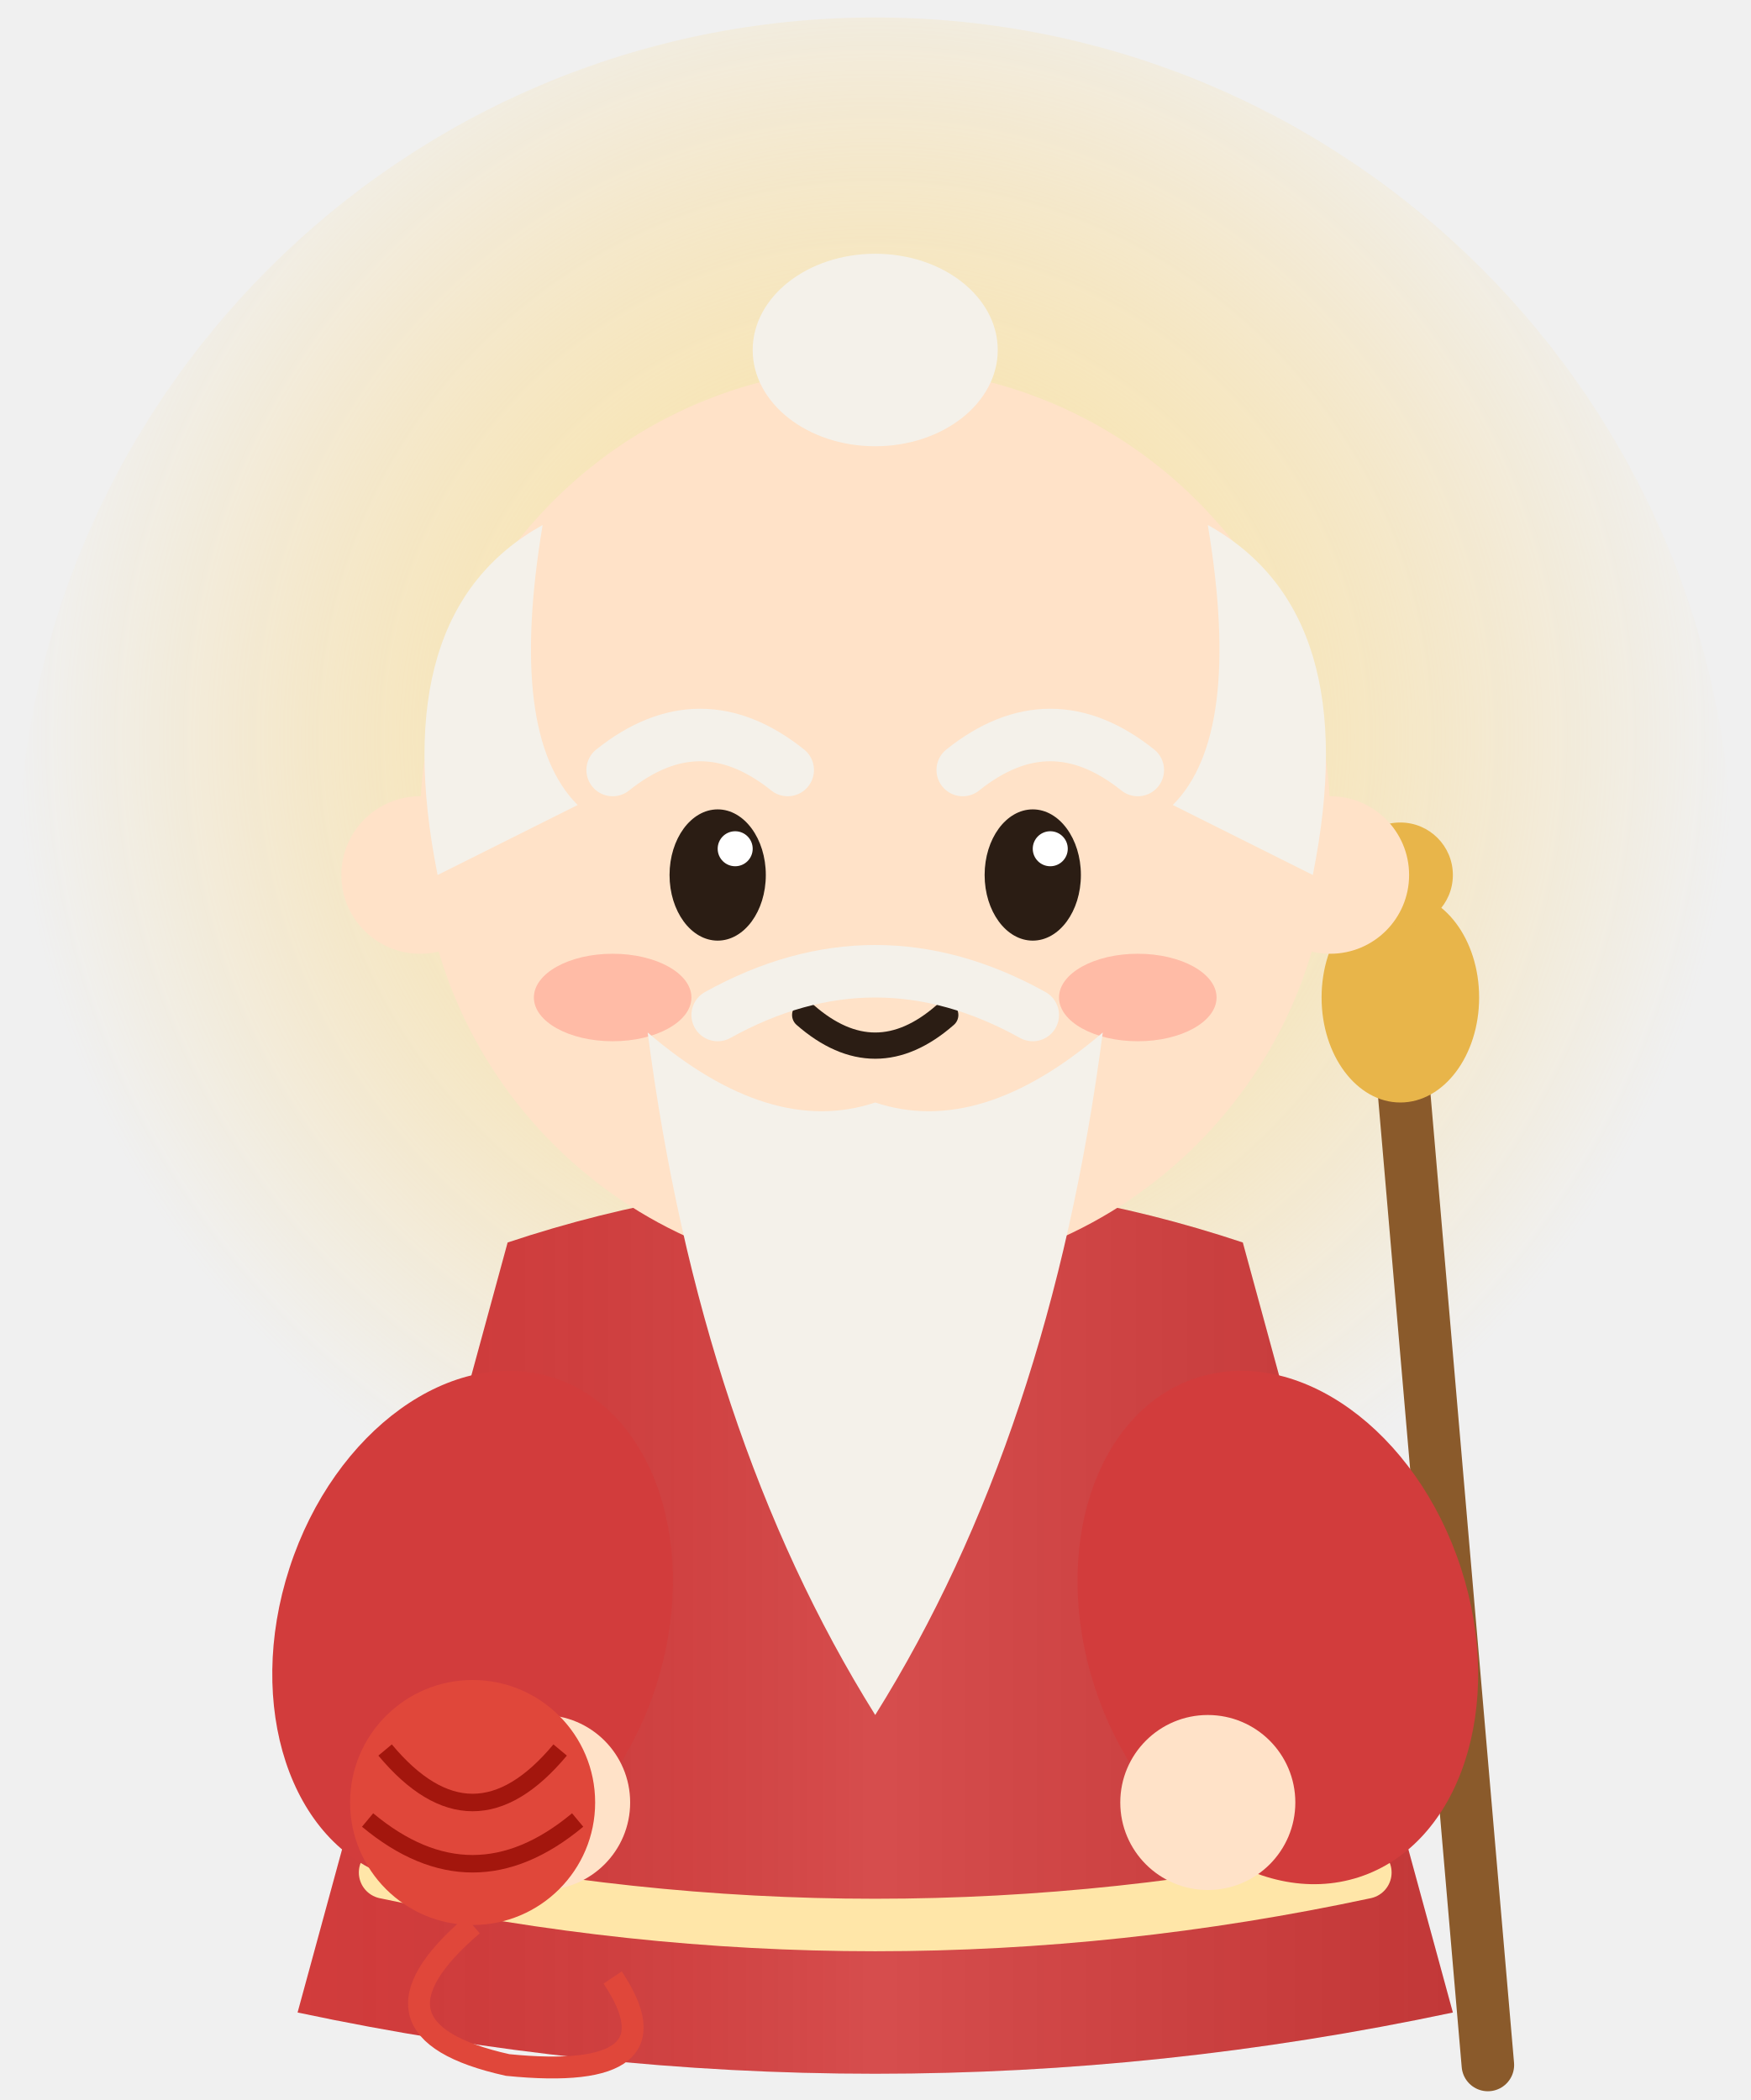
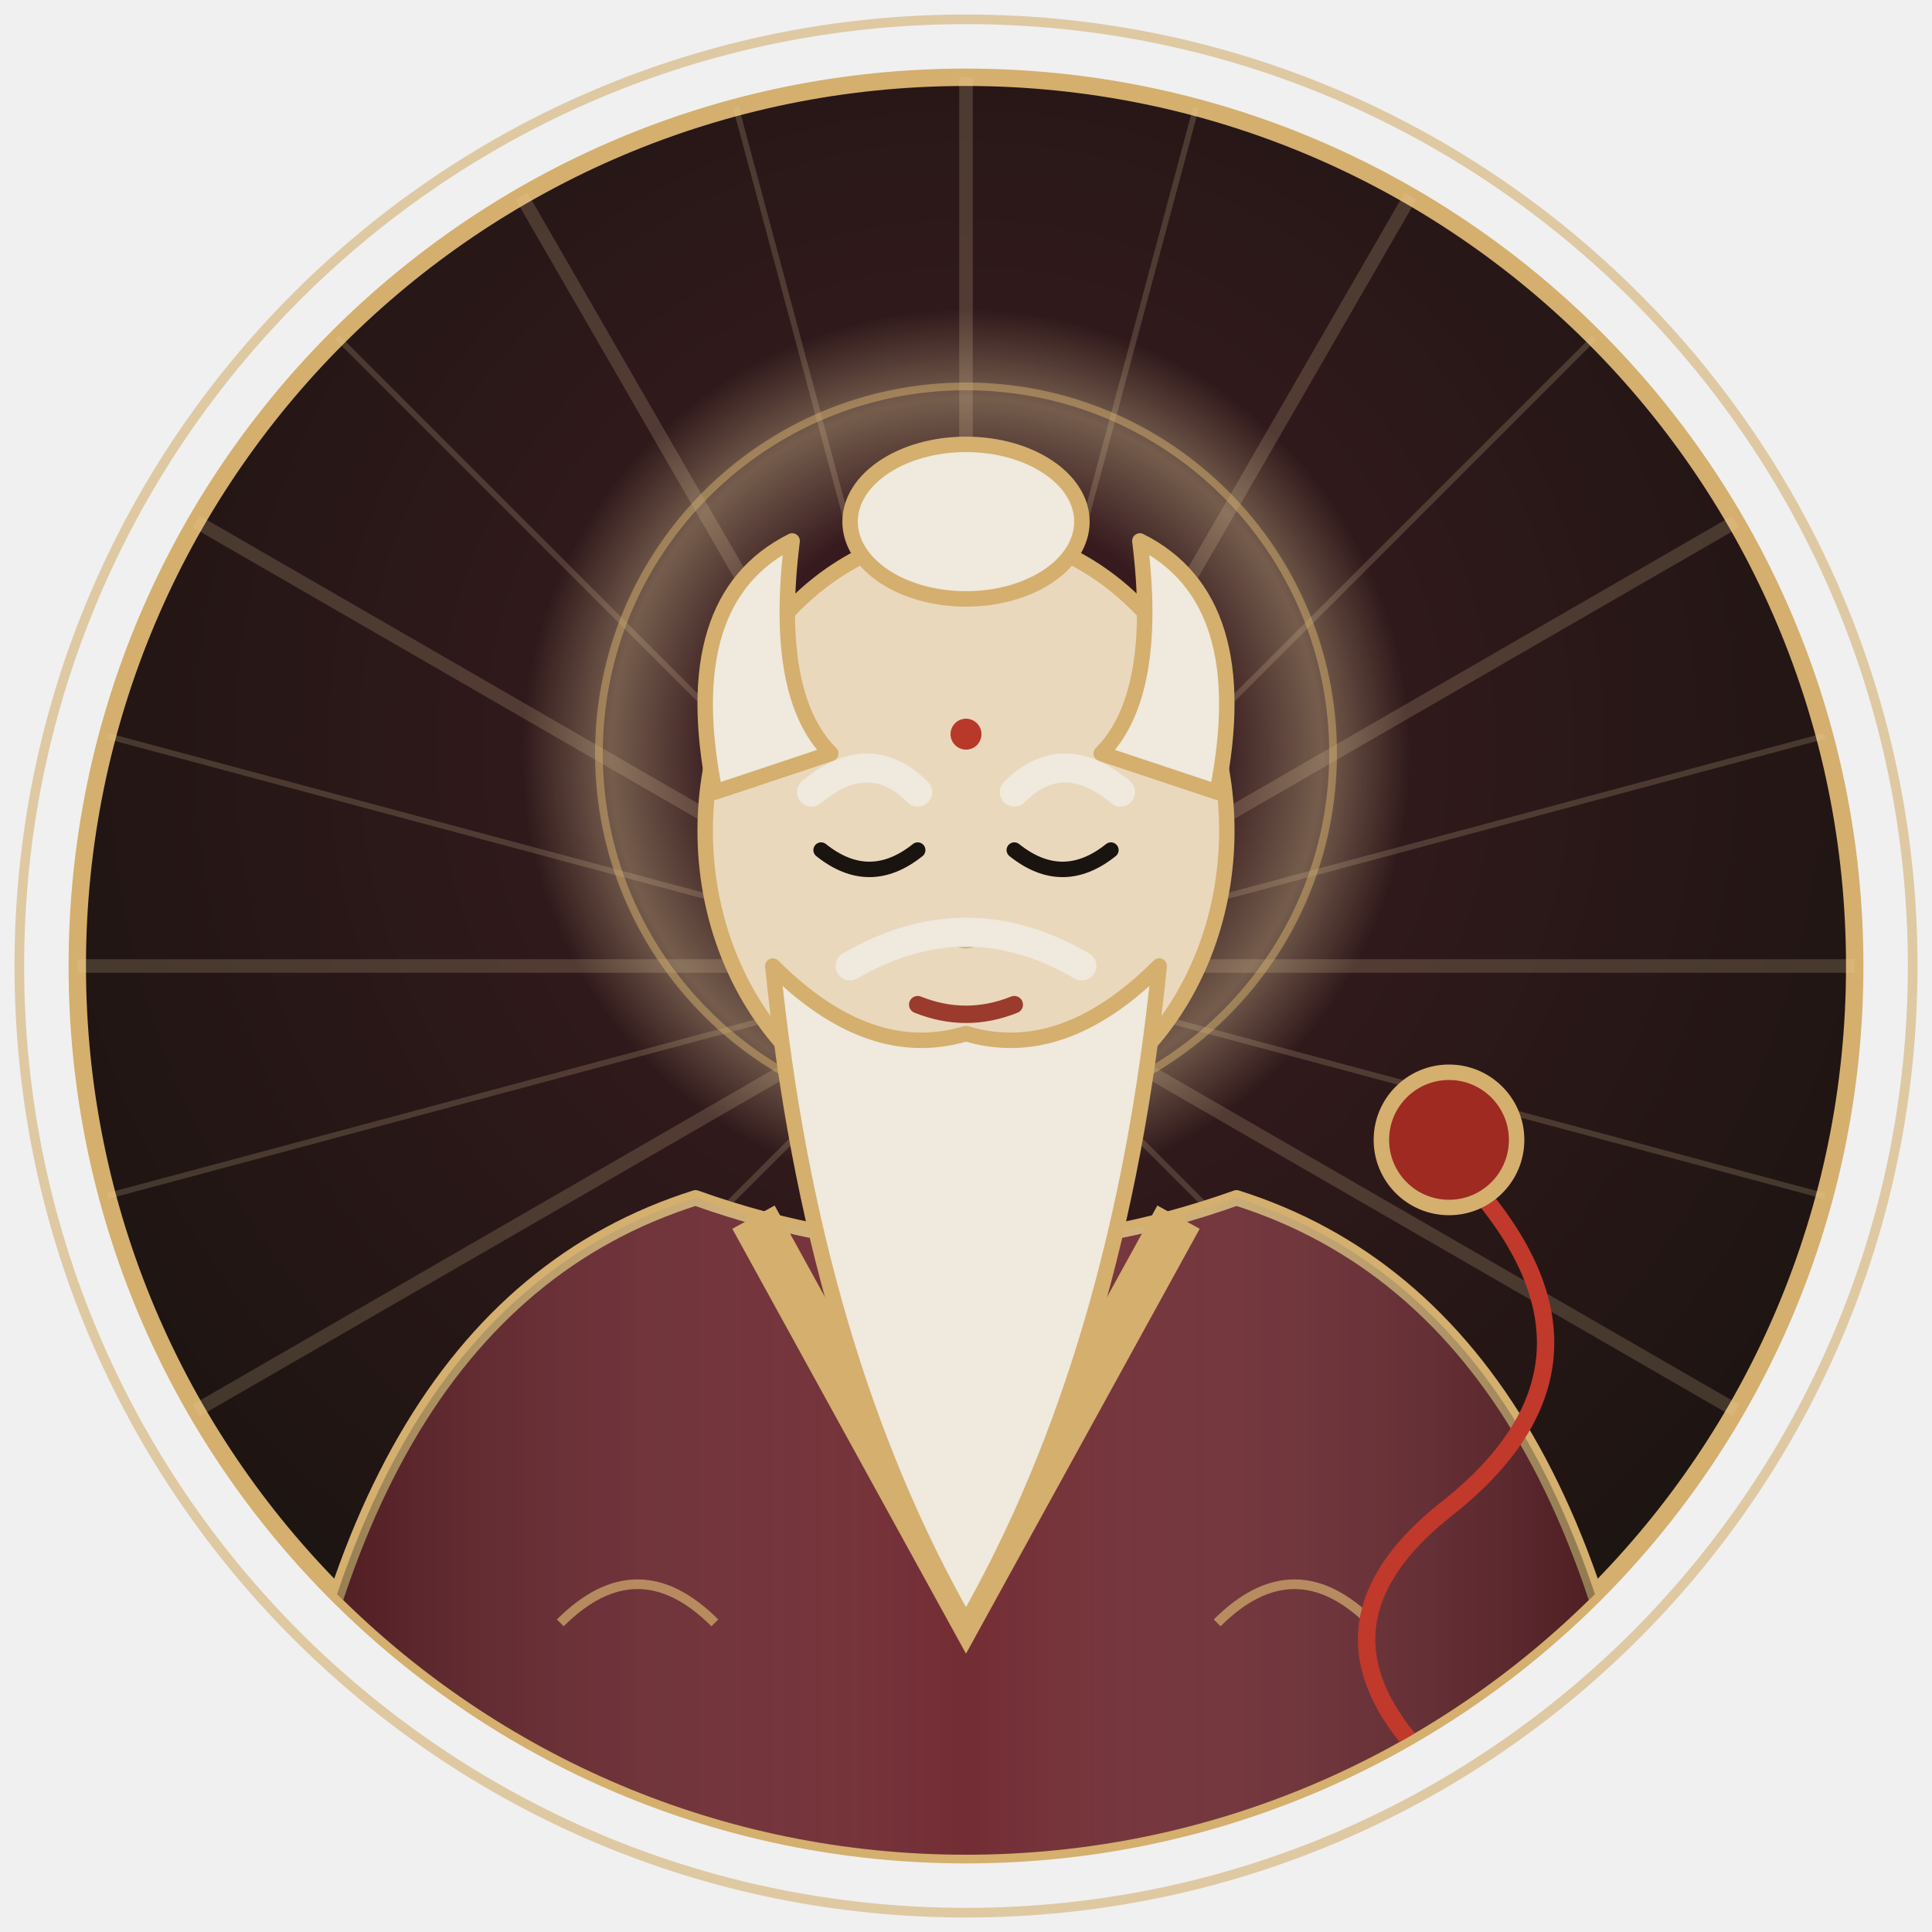
- <svg xmlns="http://www.w3.org/2000/svg" viewBox="0 0 200 240">
+ <svg xmlns="http://www.w3.org/2000/svg" viewBox="0 0 200 200">
  <style>
- .eye{animation:blink 4.5s infinite;transform-box:fill-box;transform-origin:center}
- @keyframes blink{0%,93%,100%{transform:scaleY(1)}96%{transform:scaleY(.1)}}
- .sway{animation:sway 3s ease-in-out infinite;transform-box:fill-box;transform-origin:50% 0}
- @keyframes sway{0%,100%{transform:rotate(-4deg)}50%{transform:rotate(4deg)}}
+ .glow{animation:glow 4s ease-in-out infinite}
+ @keyframes glow{0%,100%{opacity:.55}50%{opacity:1}}
+ .rays{animation:spin 40s linear infinite;transform-origin:100px 100px}
+ @keyframes spin{to{transform:rotate(360deg)}}
+ .sway{animation:sway 3.6s ease-in-out infinite;transform-box:fill-box;transform-origin:50% 0}
+ @keyframes sway{0%,100%{transform:rotate(-3deg)}50%{transform:rotate(3deg)}}
</style>
  <defs>
-     <linearGradient id="shade" x1="0" x2="1">
-       <stop offset="0" stop-color="#000" stop-opacity=".0" />
-       <stop offset=".5" stop-color="#fff" stop-opacity=".35" />
-       <stop offset="1" stop-color="#000" stop-opacity=".3" />
+     <radialGradient id="bg" cx=".5" cy=".38" r=".62">
+       <stop offset="0" stop-color="#3e1c22" />
+       <stop offset="1" stop-color="#1a1410" />
+     </radialGradient>
+     <radialGradient id="halo" cx=".5" cy=".5" r=".5">
+       <stop offset=".55" stop-color="#f0d9a6" stop-opacity=".0" />
+       <stop offset=".8" stop-color="#f0d9a6" stop-opacity=".35" />
+       <stop offset="1" stop-color="#f0d9a6" stop-opacity="0" />
+     </radialGradient>
+     <linearGradient id="robeShade" x1="0" x2="1">
+       <stop offset="0" stop-color="#000" stop-opacity=".35" />
+       <stop offset=".5" stop-color="#fff" stop-opacity=".06" />
+       <stop offset="1" stop-color="#000" stop-opacity=".4" />
    </linearGradient>
-     <radialGradient id="aura" cx=".5" cy=".42" r=".5">
-       <stop offset="0" stop-color="#ffe9a8" stop-opacity=".9" />
-       <stop offset=".7" stop-color="#ffd36b" stop-opacity=".25" />
-       <stop offset="1" stop-color="#ffd36b" stop-opacity="0" />
-     </radialGradient>
+     <clipPath id="clip">
+       <circle cx="100" cy="100" r="92" />
+     </clipPath>
  </defs>
-   <circle cx="100" cy="100" r="98" fill="url(#aura)" />
-   <line x1="170" y1="236" x2="160" y2="120" stroke="#8a5a2b" stroke-width="6" stroke-linecap="round" />
-   <ellipse cx="160" cy="114" rx="9" ry="12" fill="#e8b54a" />
-   <circle cx="160" cy="100" r="6" fill="#e8b54a" />
-   <path d="M58 142 Q100 128 142 142 L166 230 Q100 244 34 230 Z" fill="#d23c3c" />
-   <path d="M58 142 Q100 128 142 142 L166 230 Q100 244 34 230 Z" fill="url(#shade)" opacity=".25" />
-   <path d="M82 138 L100 168 L118 138" fill="none" stroke="#ffe6a8" stroke-width="7" stroke-linejoin="round" />
-   <path d="M44 214 Q100 226 156 214" fill="none" stroke="#ffe6a8" stroke-width="6" stroke-linecap="round" />
-   <ellipse cx="54" cy="186" rx="22" ry="30" fill="#d23c3c" transform="rotate(18 54 186)" />
-   <ellipse cx="146" cy="186" rx="22" ry="30" fill="#d23c3c" transform="rotate(-18 146 186)" />
-   <circle cx="62" cy="206" r="10" fill="#ffe2c8" />
-   <circle cx="138" cy="206" r="10" fill="#ffe2c8" />
-   <circle cx="48" cy="100" r="9" fill="#ffe2c8" />
-   <circle cx="152" cy="100" r="9" fill="#ffe2c8" />
-   <circle cx="100" cy="94" r="52" fill="#ffe2c8" />
-   <path d="M50 100 Q44 70 62 60 Q58 84 66 92Z M150 100 Q156 70 138 60 Q142 84 134 92Z" fill="#f4f1ea" />
-   <ellipse cx="100" cy="40" rx="14" ry="11" fill="#f4f1ea" />
-   <ellipse class="eye" cx="82" cy="100" rx="5.5" ry="7.5" fill="#2b1d14" />
-   <ellipse class="eye" cx="118" cy="100" rx="5.5" ry="7.5" fill="#2b1d14" />
-   <circle cx="84" cy="97" r="2" fill="#fff" />
-   <circle cx="120" cy="97" r="2" fill="#fff" />
-   <ellipse cx="70" cy="114" rx="9" ry="5" fill="#ff9a8a" opacity=".55" />
-   <ellipse cx="130" cy="114" rx="9" ry="5" fill="#ff9a8a" opacity=".55" />
-   <path d="M70 88 Q80 80 90 88 M110 88 Q120 80 130 88" stroke="#f4f1ea" stroke-width="6" fill="none" stroke-linecap="round" />
-   <path d="M92 116 Q100 123 108 116" fill="none" stroke="#2b1d14" stroke-width="3" stroke-linecap="round" />
-   <path d="M74 118 Q80 164 100 196 Q120 164 126 118 Q112 130 100 126 Q88 130 74 118Z" fill="#f4f1ea" />
-   <path d="M82 116 Q100 106 118 116" stroke="#f4f1ea" stroke-width="6" fill="none" stroke-linecap="round" />
-   <circle cx="54" cy="206" r="14" fill="#e0473a" />
-   <path d="M44 200 Q54 212 64 200 M42 208 Q54 218 66 208" stroke="#a3160d" stroke-width="2" fill="none" />
-   <path class="sway" d="M54 220 Q40 232 58 236 Q78 238 70 226" stroke="#e0473a" stroke-width="2.5" fill="none" />
+   <circle cx="100" cy="100" r="98" fill="none" stroke="#d4af6e" stroke-width="1" opacity=".6" />
+   <circle cx="100" cy="100" r="92" fill="url(#bg)" stroke="#d4af6e" stroke-width="1.8" />
+   <g clip-path="url(#clip)">
+     <g class="rays" opacity=".18">
+       <line x1="100" y1="100" x2="100" y2="0" stroke="#f0d9a6" stroke-width="1.4" transform="rotate(0 100 100)" />
+       <line x1="100" y1="100" x2="100" y2="0" stroke="#f0d9a6" stroke-width="0.6" transform="rotate(15 100 100)" />
+       <line x1="100" y1="100" x2="100" y2="0" stroke="#f0d9a6" stroke-width="1.4" transform="rotate(30 100 100)" />
+       <line x1="100" y1="100" x2="100" y2="0" stroke="#f0d9a6" stroke-width="0.6" transform="rotate(45 100 100)" />
+       <line x1="100" y1="100" x2="100" y2="0" stroke="#f0d9a6" stroke-width="1.4" transform="rotate(60 100 100)" />
+       <line x1="100" y1="100" x2="100" y2="0" stroke="#f0d9a6" stroke-width="0.6" transform="rotate(75 100 100)" />
+       <line x1="100" y1="100" x2="100" y2="0" stroke="#f0d9a6" stroke-width="1.4" transform="rotate(90 100 100)" />
+       <line x1="100" y1="100" x2="100" y2="0" stroke="#f0d9a6" stroke-width="0.6" transform="rotate(105 100 100)" />
+       <line x1="100" y1="100" x2="100" y2="0" stroke="#f0d9a6" stroke-width="1.4" transform="rotate(120 100 100)" />
+       <line x1="100" y1="100" x2="100" y2="0" stroke="#f0d9a6" stroke-width="0.6" transform="rotate(135 100 100)" />
+       <line x1="100" y1="100" x2="100" y2="0" stroke="#f0d9a6" stroke-width="1.4" transform="rotate(150 100 100)" />
+       <line x1="100" y1="100" x2="100" y2="0" stroke="#f0d9a6" stroke-width="0.6" transform="rotate(165 100 100)" />
+       <line x1="100" y1="100" x2="100" y2="0" stroke="#f0d9a6" stroke-width="1.4" transform="rotate(180 100 100)" />
+       <line x1="100" y1="100" x2="100" y2="0" stroke="#f0d9a6" stroke-width="0.6" transform="rotate(195 100 100)" />
+       <line x1="100" y1="100" x2="100" y2="0" stroke="#f0d9a6" stroke-width="1.4" transform="rotate(210 100 100)" />
+       <line x1="100" y1="100" x2="100" y2="0" stroke="#f0d9a6" stroke-width="0.6" transform="rotate(225 100 100)" />
+       <line x1="100" y1="100" x2="100" y2="0" stroke="#f0d9a6" stroke-width="1.4" transform="rotate(240 100 100)" />
+       <line x1="100" y1="100" x2="100" y2="0" stroke="#f0d9a6" stroke-width="0.6" transform="rotate(255 100 100)" />
+       <line x1="100" y1="100" x2="100" y2="0" stroke="#f0d9a6" stroke-width="1.4" transform="rotate(270 100 100)" />
+       <line x1="100" y1="100" x2="100" y2="0" stroke="#f0d9a6" stroke-width="0.6" transform="rotate(285 100 100)" />
+       <line x1="100" y1="100" x2="100" y2="0" stroke="#f0d9a6" stroke-width="1.4" transform="rotate(300 100 100)" />
+       <line x1="100" y1="100" x2="100" y2="0" stroke="#f0d9a6" stroke-width="0.6" transform="rotate(315 100 100)" />
+       <line x1="100" y1="100" x2="100" y2="0" stroke="#f0d9a6" stroke-width="1.4" transform="rotate(330 100 100)" />
+       <line x1="100" y1="100" x2="100" y2="0" stroke="#f0d9a6" stroke-width="0.6" transform="rotate(345 100 100)" />
+     </g>
+     <circle class="glow" cx="100" cy="78" r="46" fill="url(#halo)" />
+     <circle cx="100" cy="78" r="38" fill="none" stroke="#d4af6e" stroke-width=".8" opacity=".5" />
+     <path d="M28 200 Q34 136 72 124 Q100 134 128 124 Q166 136 172 200Z" fill="#6a2028" stroke="#d4af6e" stroke-width="1.6" stroke-linejoin="round" stroke-linecap="round" />
+     <path d="M28 200 Q34 136 72 124 Q100 134 128 124 Q166 136 172 200Z" fill="url(#robeShade)" />
+     <path d="M78 126 L100 166 L122 126" fill="none" stroke="#d4af6e" stroke-width="5" />
+     <path d="M78 126 L100 166 L122 126" fill="none" stroke="#d4af6e" stroke-width="1.6" stroke-linejoin="round" stroke-linecap="round" />
+     <path d="M58 168 Q66 160 74 168 M126 168 Q134 160 142 168" fill="none" stroke="#d4af6e" stroke-width="1" opacity=".7" />
+     <path d="M90 112 L90 128 Q100 134 110 128 L110 112Z" fill="#d2b994" />
+     <ellipse cx="100" cy="86" rx="27" ry="31" fill="#ead8bc" stroke="#d4af6e" stroke-width="1.6" stroke-linejoin="round" stroke-linecap="round" />
+     <path d="M85 88 Q90 92 95 88 M105 88 Q110 92 115 88" fill="none" stroke="#1a1410" stroke-width="1.6" stroke-linecap="round" />
+     <path d="M98 96 Q100 99 102 96" fill="none" stroke="#d2b994" stroke-width="1.4" stroke-linecap="round" />
+     <path d="M95 104 Q100 106 105 104" fill="none" stroke="#9a3b2e" stroke-width="1.8" stroke-linecap="round" />
+     <circle cx="100" cy="76" r="1.6" fill="#b8382a" />
+     <path d="M74 82 Q70 62 82 56 Q80 72 86 78Z M126 82 Q130 62 118 56 Q120 72 114 78Z" fill="#efe9de" stroke="#d4af6e" stroke-width="1.6" stroke-linejoin="round" stroke-linecap="round" />
+     <ellipse cx="100" cy="54" rx="12" ry="8" fill="#efe9de" stroke="#d4af6e" stroke-width="1.6" stroke-linejoin="round" stroke-linecap="round" />
+     <path d="M84 82 Q90 77 95 82 M105 82 Q110 77 116 82" stroke="#efe9de" stroke-width="3" fill="none" stroke-linecap="round" />
+     <path d="M80 100 Q84 140 100 168 Q116 140 120 100 Q110 110 100 107 Q90 110 80 100Z" fill="#efe9de" stroke="#d4af6e" stroke-width="1.6" stroke-linejoin="round" stroke-linecap="round" />
+     <path d="M88 100 Q100 93 112 100" fill="none" stroke="#efe9de" stroke-width="3" stroke-linecap="round" />
+     <path class="sway" d="M150 120 Q170 140 150 156 Q132 170 152 186 Q164 194 160 200" fill="none" stroke="#c0392b" stroke-width="1.8" />
+     <circle cx="150" cy="118" r="7" fill="#9e2a22" stroke="#d4af6e" stroke-width="1.6" stroke-linejoin="round" stroke-linecap="round" />
+   </g>
</svg>
